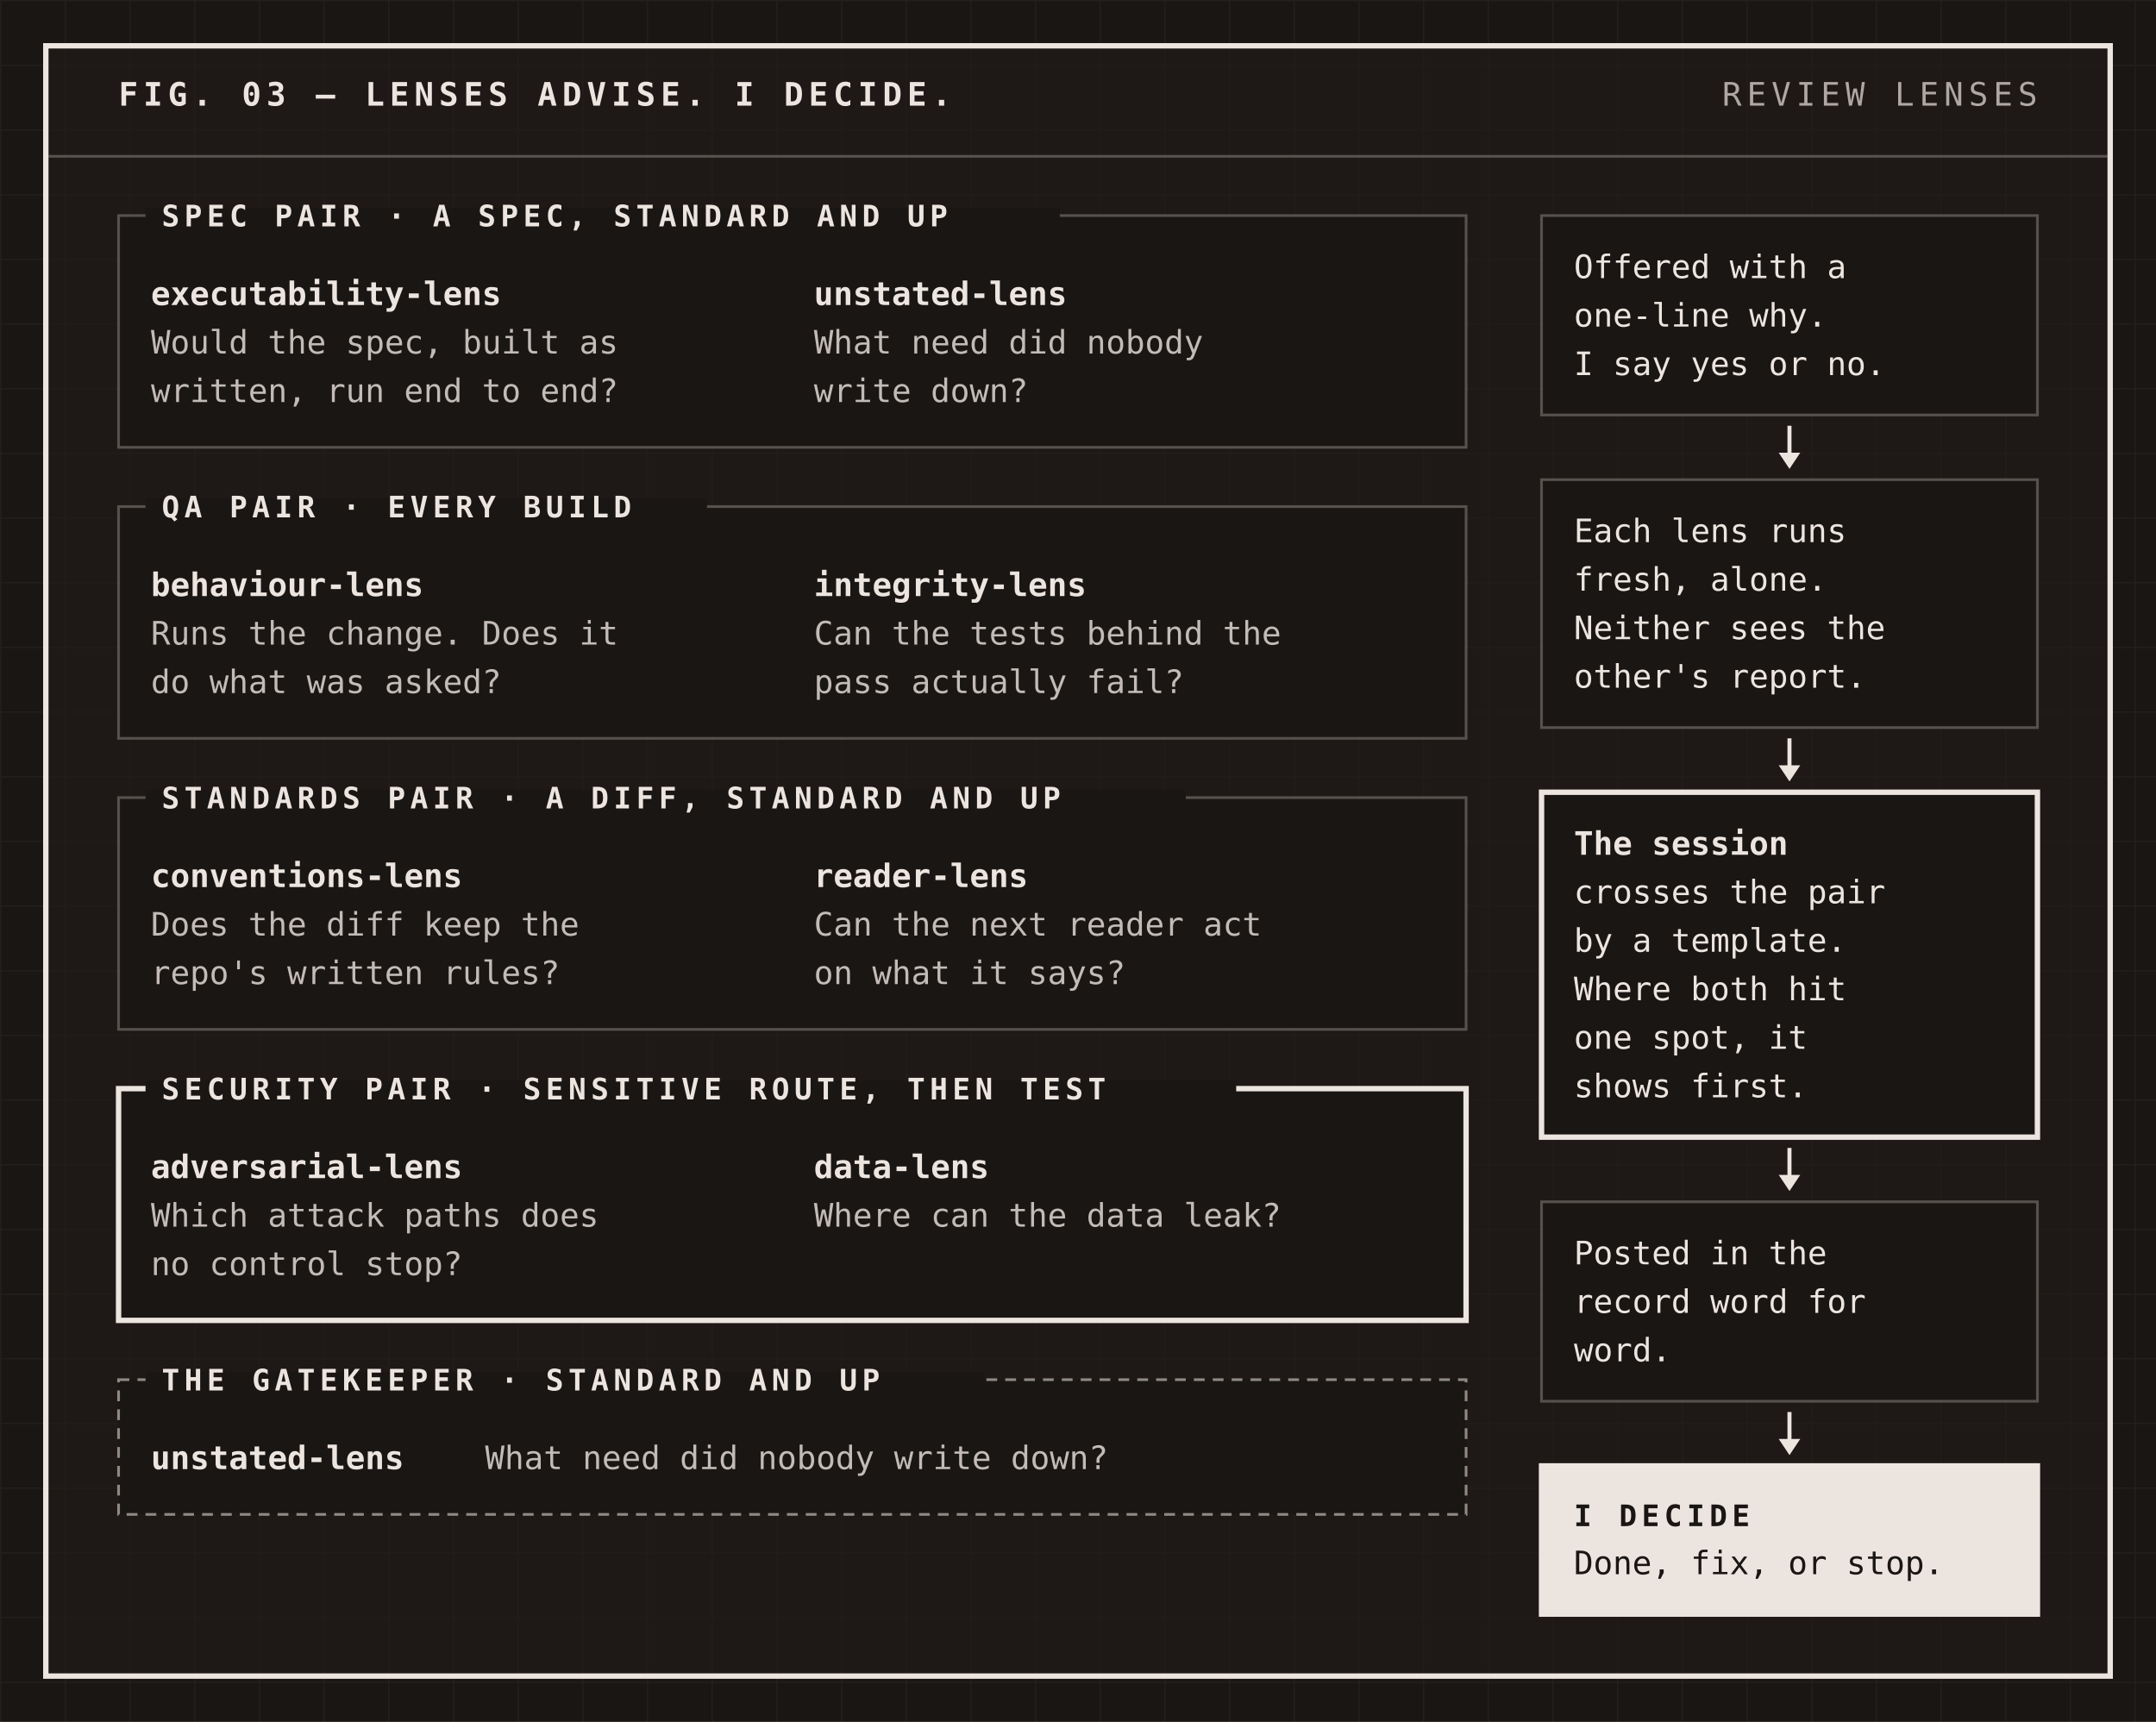
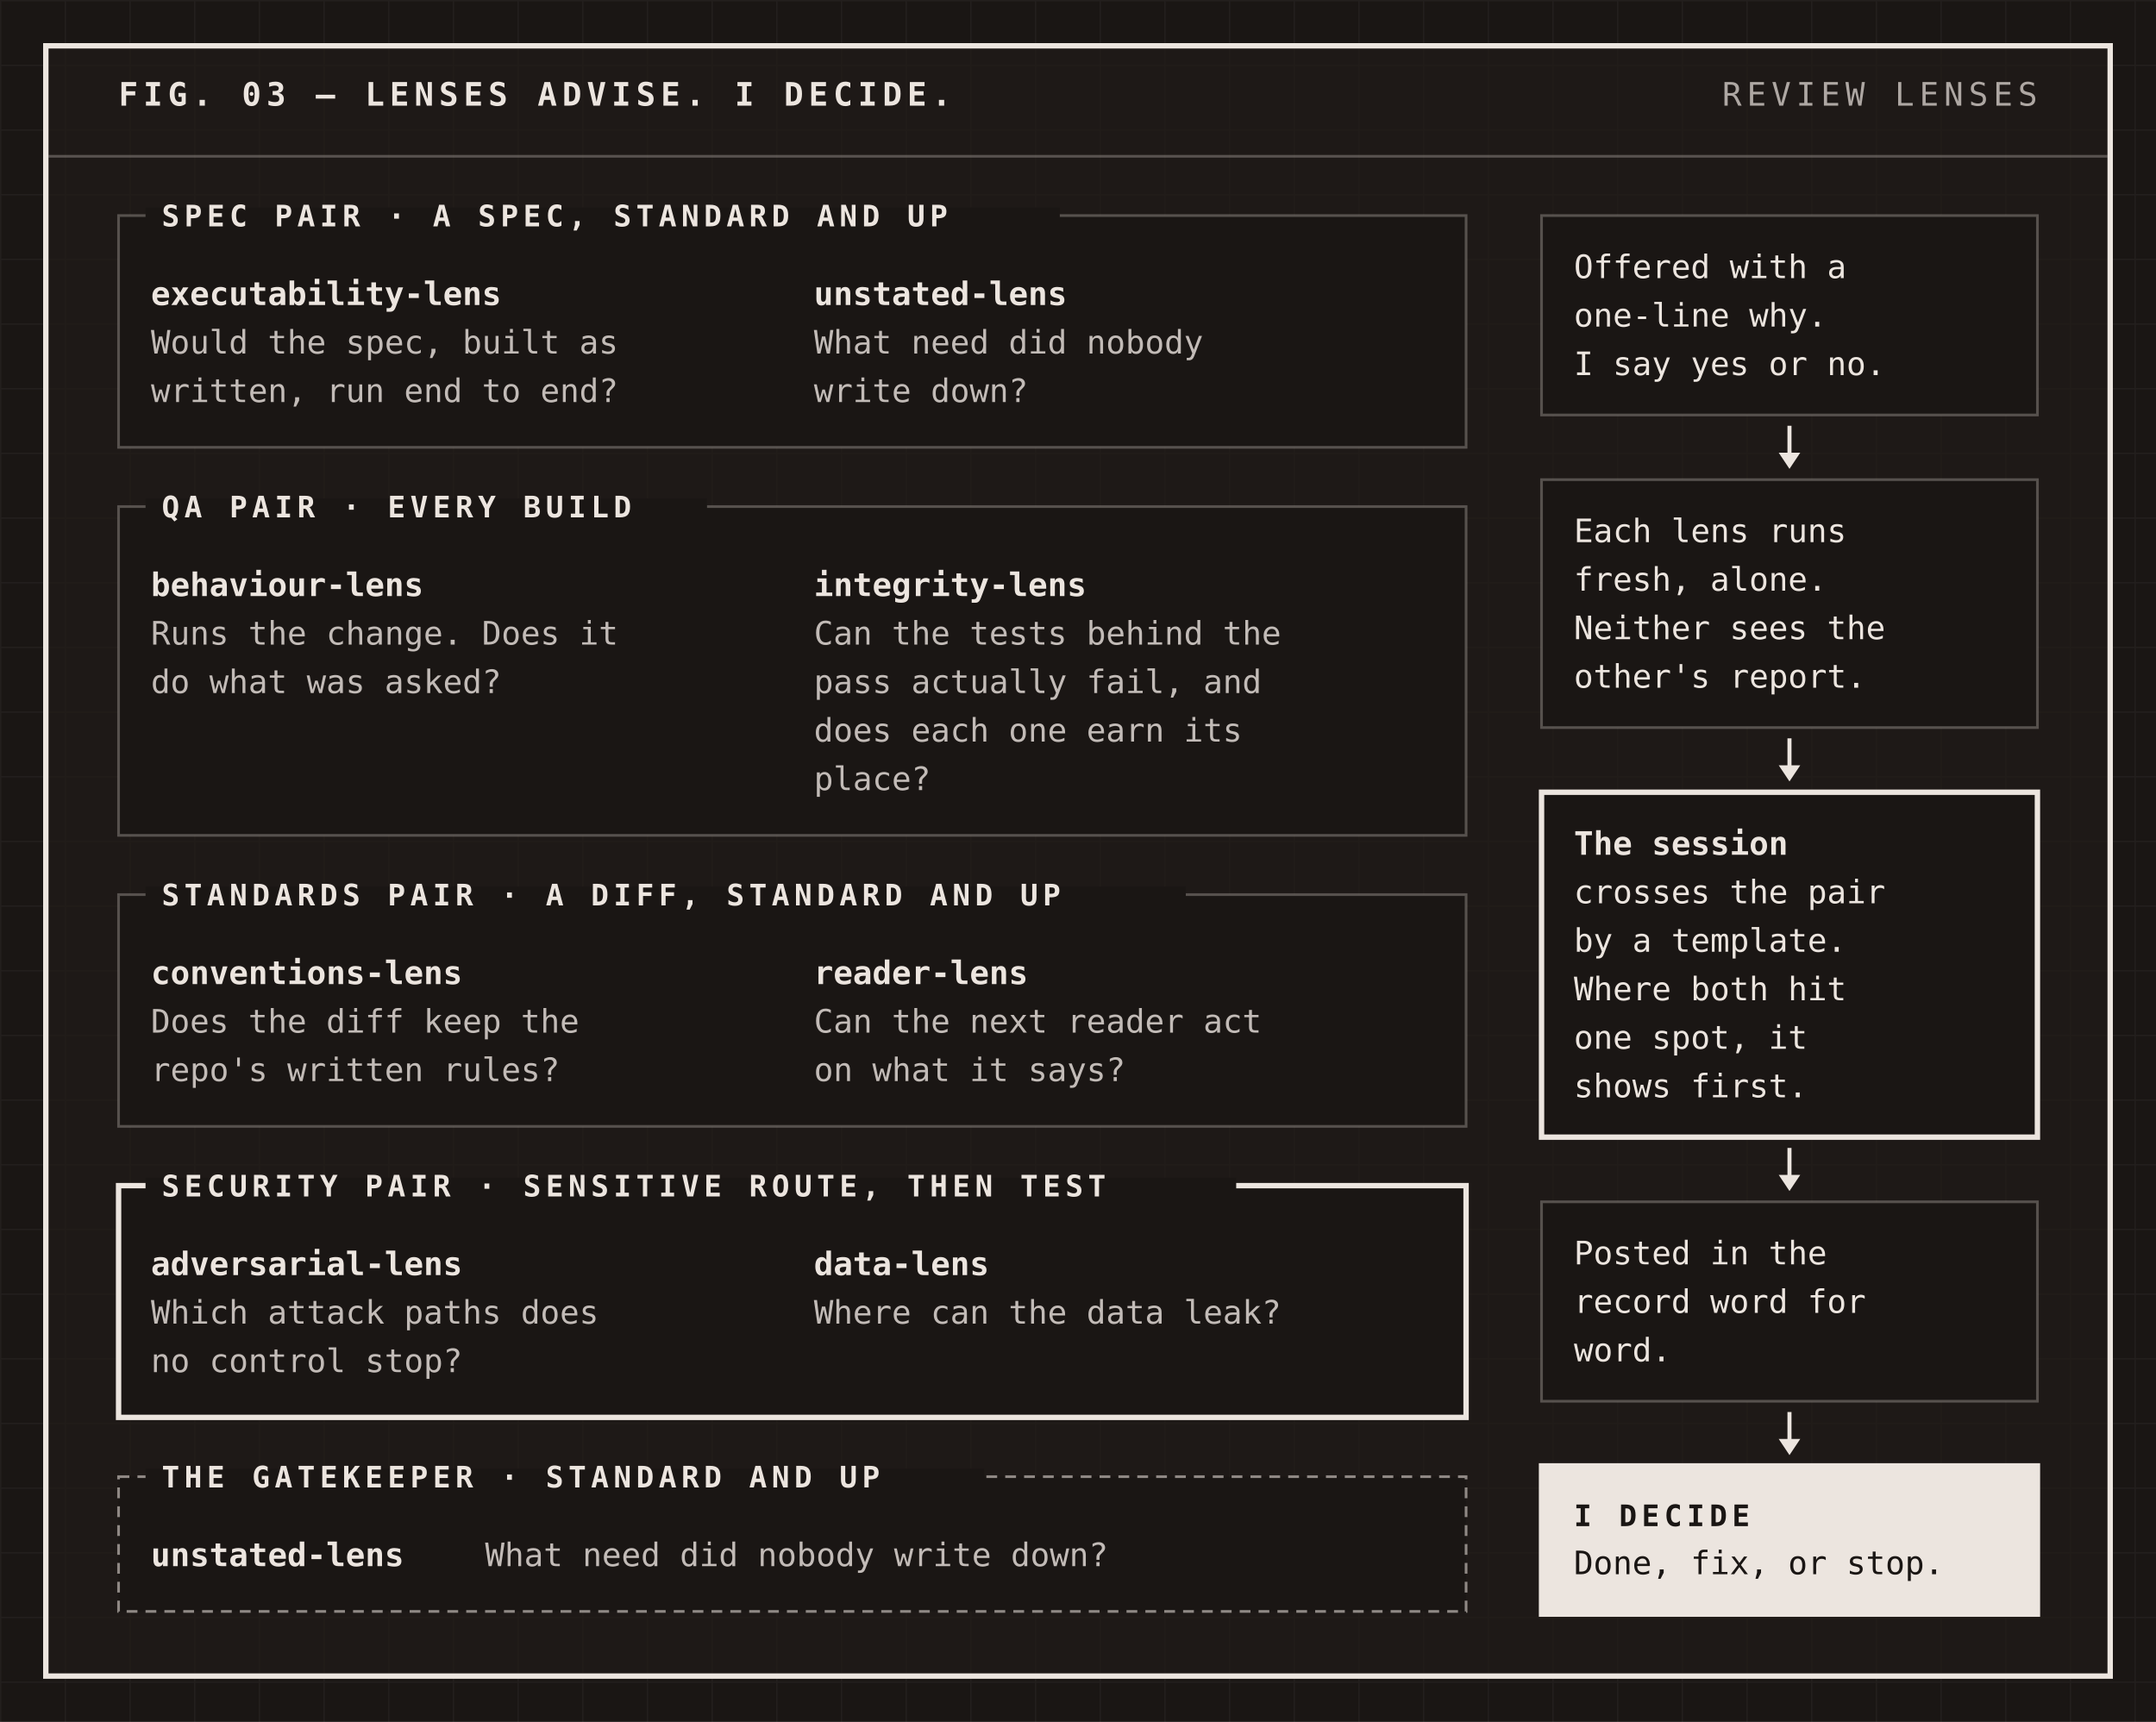
<svg xmlns="http://www.w3.org/2000/svg" width="800" height="639" viewBox="0 0 800 639" font-family="'IBM Plex Mono', ui-monospace, SFMono-Regular, Menlo, Consolas, monospace" role="img">
  <rect width="800" height="639" fill="#1a1614" />
  <defs>
    <pattern id="grid" width="24" height="24" patternUnits="userSpaceOnUse">
      <path d="M24 0H0V24" fill="none" stroke="#ece5df" stroke-opacity="0.045" stroke-width="1" />
    </pattern>
  </defs>
  <rect width="800" height="639" fill="url(#grid)" />
  <rect x="17" y="17" width="766" height="605" fill="#201b18" fill-opacity="0.72" stroke="#ece5df" stroke-width="2" />
  <text x="44" y="39.2" font-size="12" font-weight="600" letter-spacing="1.92" fill="#ece5df">FIG. 03 — LENSES ADVISE. I DECIDE.</text>
  <text x="756" y="39.2" font-size="12" letter-spacing="1.92" text-anchor="end" fill="#ece5df" fill-opacity="0.7">REVIEW LENSES</text>
  <line x1="18" y1="58" x2="782" y2="58" stroke="#ece5df" stroke-opacity="0.28" stroke-width="1" />
  <rect x="44" y="80" width="500" height="86" fill="#1a1614" stroke="#ece5df" stroke-opacity="0.28" stroke-width="1" />
  <rect x="54" y="77" width="339.25" height="6" fill="#1a1614" />
  <text x="60" y="84" font-size="11" font-weight="600" letter-spacing="1.76" fill="#ece5df">SPEC PAIR · A SPEC, STANDARD AND UP</text>
  <text x="56" y="113.2" font-size="12" font-weight="600" fill="#ece5df">executability-lens</text>
  <text x="56" y="131.2" font-size="12" fill="#ece5df" fill-opacity="0.8">Would the spec, built as</text>
  <text x="56" y="149.2" font-size="12" fill="#ece5df" fill-opacity="0.8">written, run end to end?</text>
  <text x="302" y="113.2" font-size="12" font-weight="600" fill="#ece5df">unstated-lens</text>
  <text x="302" y="131.2" font-size="12" fill="#ece5df" fill-opacity="0.8">What need did nobody</text>
  <text x="302" y="149.2" font-size="12" fill="#ece5df" fill-opacity="0.8">write down?</text>
-   <rect x="44" y="188" width="500" height="86" fill="#1a1614" stroke="#ece5df" stroke-opacity="0.28" stroke-width="1" />
+   <rect x="44" y="188" width="500" height="122" fill="#1a1614" stroke="#ece5df" stroke-opacity="0.28" stroke-width="1" />
  <rect x="54" y="185" width="208.35" height="6" fill="#1a1614" />
  <text x="60" y="192" font-size="11" font-weight="600" letter-spacing="1.76" fill="#ece5df">QA PAIR · EVERY BUILD</text>
  <text x="56" y="221.2" font-size="12" font-weight="600" fill="#ece5df">behaviour-lens</text>
  <text x="56" y="239.2" font-size="12" fill="#ece5df" fill-opacity="0.8">Runs the change. Does it</text>
  <text x="56" y="257.2" font-size="12" fill="#ece5df" fill-opacity="0.8">do what was asked?</text>
  <text x="302" y="221.2" font-size="12" font-weight="600" fill="#ece5df">integrity-lens</text>
  <text x="302" y="239.2" font-size="12" fill="#ece5df" fill-opacity="0.8">Can the tests behind the</text>
-   <text x="302" y="257.2" font-size="12" fill="#ece5df" fill-opacity="0.8">pass actually fail?</text>
-   <rect x="44" y="296" width="500" height="86" fill="#1a1614" stroke="#ece5df" stroke-opacity="0.28" stroke-width="1" />
-   <rect x="54" y="293" width="386" height="6" fill="#1a1614" />
-   <text x="60" y="300" font-size="11" font-weight="600" letter-spacing="1.76" fill="#ece5df">STANDARDS PAIR · A DIFF, STANDARD AND UP</text>
-   <text x="56" y="329.2" font-size="12" font-weight="600" fill="#ece5df">conventions-lens</text>
-   <text x="56" y="347.2" font-size="12" fill="#ece5df" fill-opacity="0.8">Does the diff keep the</text>
-   <text x="56" y="365.2" font-size="12" fill="#ece5df" fill-opacity="0.8">repo's written rules?</text>
-   <text x="302" y="329.2" font-size="12" font-weight="600" fill="#ece5df">reader-lens</text>
-   <text x="302" y="347.2" font-size="12" fill="#ece5df" fill-opacity="0.8">Can the next reader act</text>
-   <text x="302" y="365.2" font-size="12" fill="#ece5df" fill-opacity="0.8">on what it says?</text>
-   <rect x="44" y="404" width="500" height="86" fill="#1a1614" stroke="#ece5df" stroke-width="2" />
-   <rect x="54" y="401" width="404.7" height="6" fill="#1a1614" />
-   <text x="60" y="408" font-size="11" font-weight="600" letter-spacing="1.76" fill="#ece5df">SECURITY PAIR · SENSITIVE ROUTE, THEN TEST</text>
-   <text x="56" y="437.2" font-size="12" font-weight="600" fill="#ece5df">adversarial-lens</text>
-   <text x="56" y="455.2" font-size="12" fill="#ece5df" fill-opacity="0.8">Which attack paths does</text>
-   <text x="56" y="473.2" font-size="12" fill="#ece5df" fill-opacity="0.8">no control stop?</text>
-   <text x="302" y="437.2" font-size="12" font-weight="600" fill="#ece5df">data-lens</text>
-   <text x="302" y="455.2" font-size="12" fill="#ece5df" fill-opacity="0.8">Where can the data leak?</text>
-   <rect x="44" y="512" width="500" height="50" fill="#1a1614" stroke="#ece5df" stroke-opacity="0.55" stroke-width="1" stroke-dasharray="4 3" />
-   <rect x="54" y="509" width="311.2" height="6" fill="#1a1614" />
-   <text x="60" y="516" font-size="11" font-weight="600" letter-spacing="1.76" fill="#ece5df">THE GATEKEEPER · STANDARD AND UP</text>
-   <text x="56" y="545.2" font-size="12" font-weight="600" fill="#ece5df">unstated-lens</text>
-   <text x="180" y="545.2" font-size="12" fill="#ece5df" fill-opacity="0.8">What need did nobody write down?</text>
+   <text x="302" y="257.2" font-size="12" fill="#ece5df" fill-opacity="0.8">pass actually fail, and</text>
+   <text x="302" y="275.2" font-size="12" fill="#ece5df" fill-opacity="0.8">does each one earn its</text>
+   <text x="302" y="293.2" font-size="12" fill="#ece5df" fill-opacity="0.8">place?</text>
+   <rect x="44" y="332" width="500" height="86" fill="#1a1614" stroke="#ece5df" stroke-opacity="0.28" stroke-width="1" />
+   <rect x="54" y="329" width="386" height="6" fill="#1a1614" />
+   <text x="60" y="336" font-size="11" font-weight="600" letter-spacing="1.76" fill="#ece5df">STANDARDS PAIR · A DIFF, STANDARD AND UP</text>
+   <text x="56" y="365.2" font-size="12" font-weight="600" fill="#ece5df">conventions-lens</text>
+   <text x="56" y="383.2" font-size="12" fill="#ece5df" fill-opacity="0.8">Does the diff keep the</text>
+   <text x="56" y="401.2" font-size="12" fill="#ece5df" fill-opacity="0.8">repo's written rules?</text>
+   <text x="302" y="365.2" font-size="12" font-weight="600" fill="#ece5df">reader-lens</text>
+   <text x="302" y="383.2" font-size="12" fill="#ece5df" fill-opacity="0.8">Can the next reader act</text>
+   <text x="302" y="401.2" font-size="12" fill="#ece5df" fill-opacity="0.8">on what it says?</text>
+   <rect x="44" y="440" width="500" height="86" fill="#1a1614" stroke="#ece5df" stroke-width="2" />
+   <rect x="54" y="437" width="404.7" height="6" fill="#1a1614" />
+   <text x="60" y="444" font-size="11" font-weight="600" letter-spacing="1.76" fill="#ece5df">SECURITY PAIR · SENSITIVE ROUTE, THEN TEST</text>
+   <text x="56" y="473.2" font-size="12" font-weight="600" fill="#ece5df">adversarial-lens</text>
+   <text x="56" y="491.2" font-size="12" fill="#ece5df" fill-opacity="0.8">Which attack paths does</text>
+   <text x="56" y="509.2" font-size="12" fill="#ece5df" fill-opacity="0.8">no control stop?</text>
+   <text x="302" y="473.2" font-size="12" font-weight="600" fill="#ece5df">data-lens</text>
+   <text x="302" y="491.2" font-size="12" fill="#ece5df" fill-opacity="0.8">Where can the data leak?</text>
+   <rect x="44" y="548" width="500" height="50" fill="#1a1614" stroke="#ece5df" stroke-opacity="0.55" stroke-width="1" stroke-dasharray="4 3" />
+   <rect x="54" y="545" width="311.2" height="6" fill="#1a1614" />
+   <text x="60" y="552" font-size="11" font-weight="600" letter-spacing="1.76" fill="#ece5df">THE GATEKEEPER · STANDARD AND UP</text>
+   <text x="56" y="581.2" font-size="12" font-weight="600" fill="#ece5df">unstated-lens</text>
+   <text x="180" y="581.2" font-size="12" fill="#ece5df" fill-opacity="0.8">What need did nobody write down?</text>
  <rect x="572" y="80" width="184" height="74" fill="#1a1614" stroke="#ece5df" stroke-opacity="0.28" stroke-width="1" />
  <text x="584" y="103.2" font-size="12" fill="#ece5df">Offered with a</text>
  <text x="584" y="121.2" font-size="12" fill="#ece5df">one-line why.</text>
  <text x="584" y="139.2" font-size="12" fill="#ece5df">I say yes or no.</text>
  <line x1="664" y1="158" x2="664" y2="169" stroke="#ece5df" stroke-width="1.5" />
  <path d="M660 168L668 168L664 174Z" fill="#ece5df" />
  <rect x="572" y="178" width="184" height="92" fill="#1a1614" stroke="#ece5df" stroke-opacity="0.28" stroke-width="1" />
  <text x="584" y="201.2" font-size="12" fill="#ece5df">Each lens runs</text>
  <text x="584" y="219.2" font-size="12" fill="#ece5df">fresh, alone.</text>
  <text x="584" y="237.2" font-size="12" fill="#ece5df">Neither sees the</text>
  <text x="584" y="255.2" font-size="12" fill="#ece5df">other's report.</text>
  <line x1="664" y1="274" x2="664" y2="285" stroke="#ece5df" stroke-width="1.5" />
  <path d="M660 284L668 284L664 290Z" fill="#ece5df" />
  <rect x="572" y="294" width="184" height="128" fill="#1a1614" stroke="#ece5df" stroke-width="2" />
  <text x="584" y="317.2" font-size="12" font-weight="600" fill="#ece5df">The session</text>
  <text x="584" y="335.2" font-size="12" fill="#ece5df">crosses the pair</text>
  <text x="584" y="353.2" font-size="12" fill="#ece5df">by a template.</text>
  <text x="584" y="371.2" font-size="12" fill="#ece5df">Where both hit</text>
  <text x="584" y="389.2" font-size="12" fill="#ece5df">one spot, it</text>
  <text x="584" y="407.2" font-size="12" fill="#ece5df">shows first.</text>
  <line x1="664" y1="426" x2="664" y2="437" stroke="#ece5df" stroke-width="1.5" />
  <path d="M660 436L668 436L664 442Z" fill="#ece5df" />
  <rect x="572" y="446" width="184" height="74" fill="#1a1614" stroke="#ece5df" stroke-opacity="0.28" stroke-width="1" />
  <text x="584" y="469.2" font-size="12" fill="#ece5df">Posted in the</text>
  <text x="584" y="487.2" font-size="12" fill="#ece5df">record word for</text>
  <text x="584" y="505.2" font-size="12" fill="#ece5df">word.</text>
  <line x1="664" y1="524" x2="664" y2="535" stroke="#ece5df" stroke-width="1.5" />
  <path d="M660 534L668 534L664 540Z" fill="#ece5df" />
  <rect x="572" y="544" width="184" height="55" fill="#ece5df" stroke="#ece5df" stroke-width="2" />
  <text x="584" y="566.35" font-size="11" font-weight="600" letter-spacing="1.76" fill="#1a1614">I DECIDE</text>
  <text x="584" y="584.2" font-size="12" fill="#1a1614">Done, fix, or stop.</text>
</svg>
